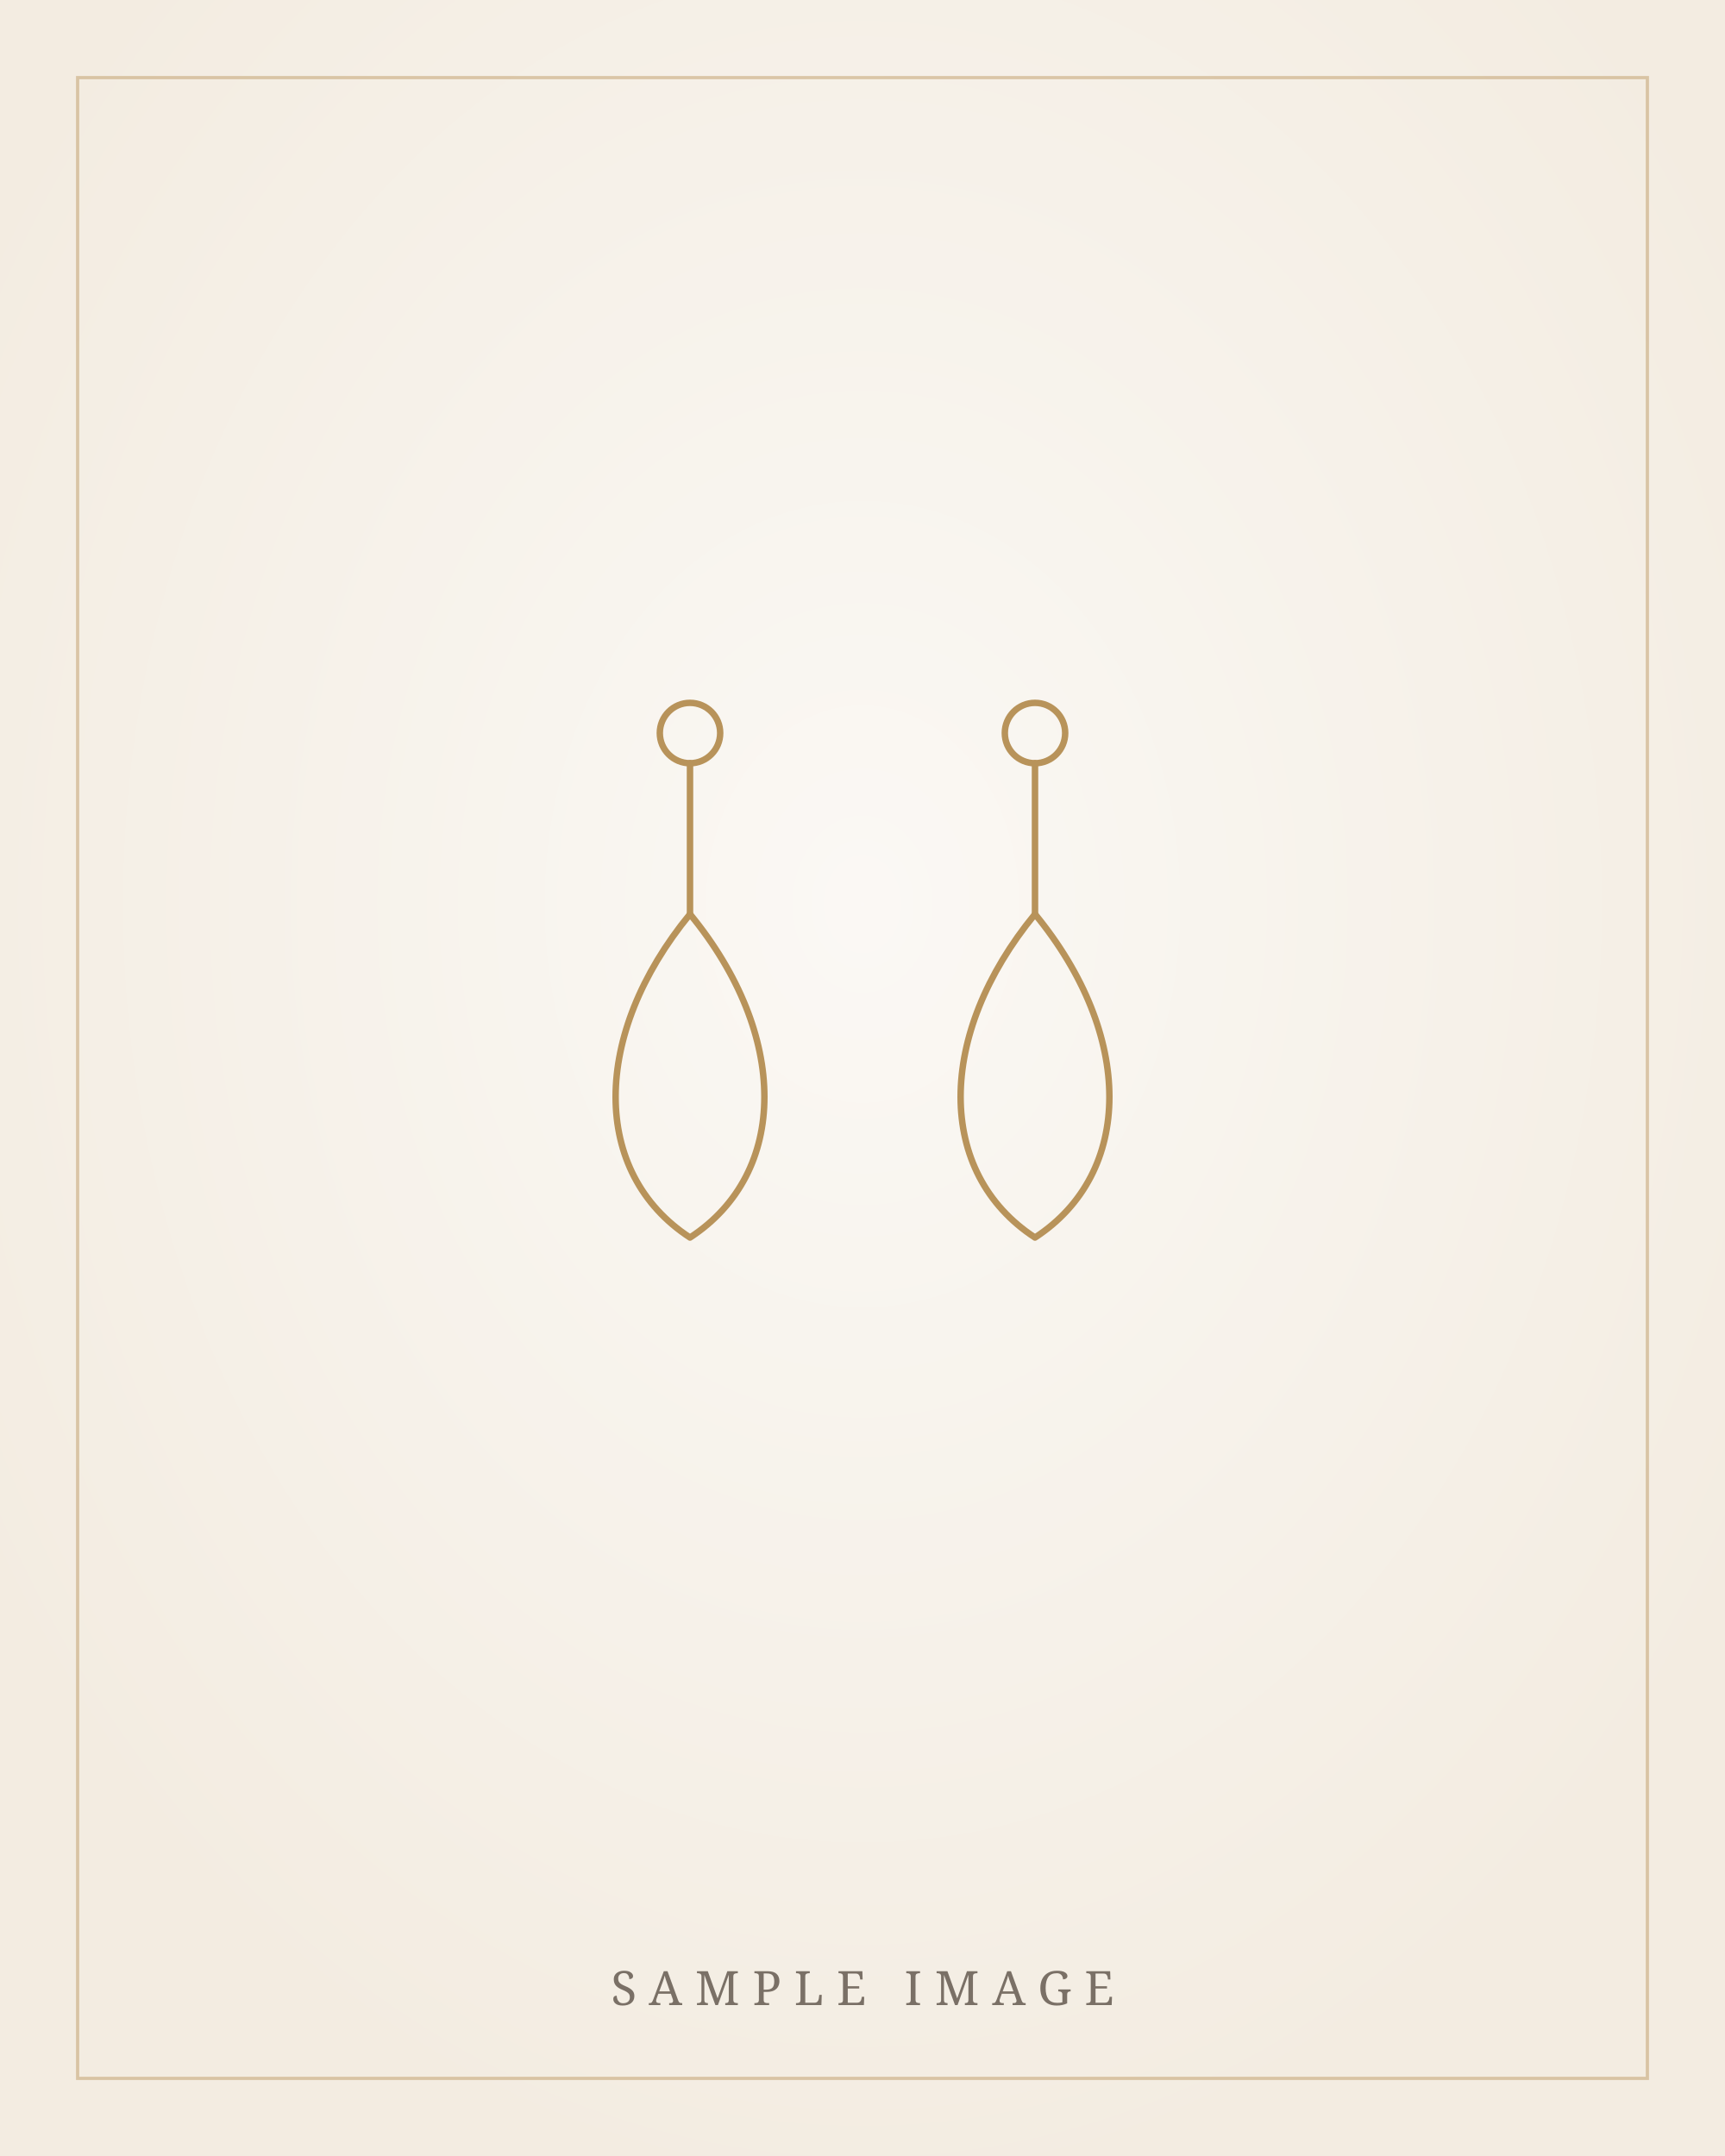
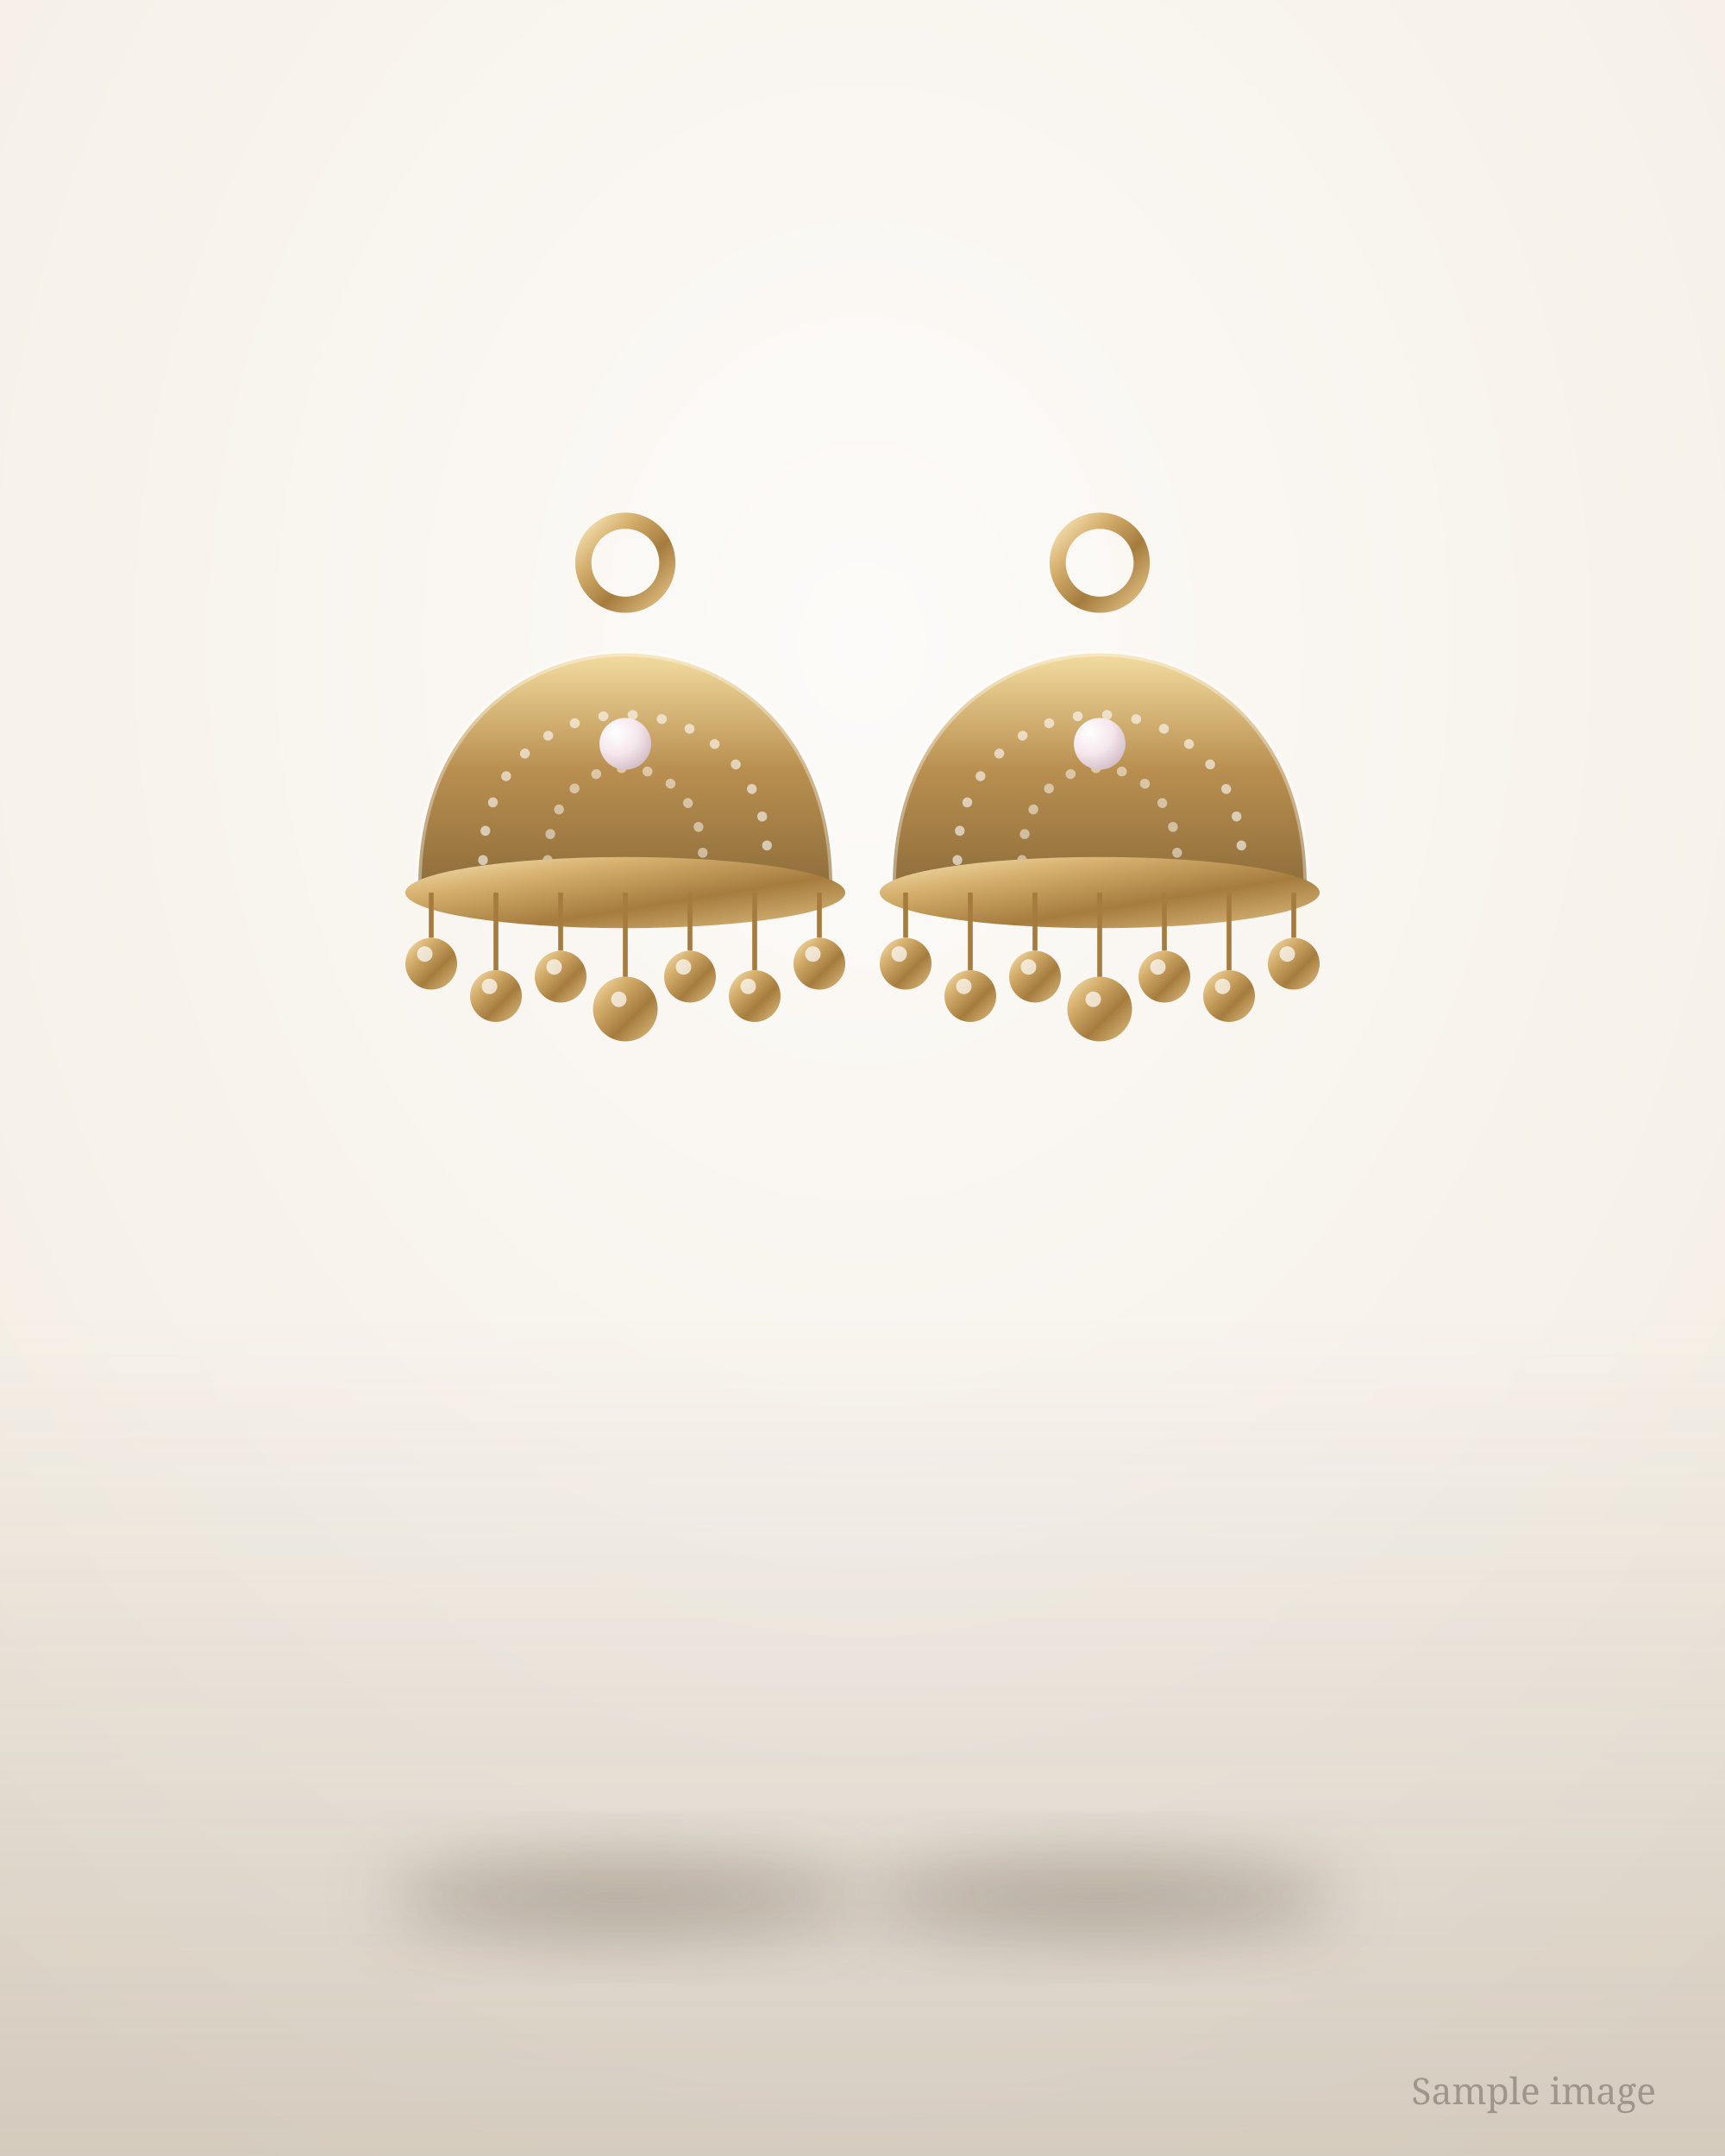
<svg xmlns="http://www.w3.org/2000/svg" viewBox="0 0 800 1000" role="img" aria-label="Sample earrings image">
  <defs>
-     <radialGradient id="g" cx="50%" cy="42%" r="60%">
-       <stop offset="0" stop-color="#ffffff" stop-opacity="0.65" />
-       <stop offset="1" stop-color="#ffffff" stop-opacity="0" />
+     <linearGradient id="gold" x1="0" y1="0" x2="1" y2="1">
+       <stop offset="0" stop-color="#F7E6B8" />
+       <stop offset=".28" stop-color="#D6B06E" />
+       <stop offset=".62" stop-color="#A57C3E" />
+       <stop offset="1" stop-color="#E2C184" />
+     </linearGradient>
+     <linearGradient id="goldV" x1="0" y1="0" x2="0" y2="1">
+       <stop offset="0" stop-color="#F3DCA0" />
+       <stop offset=".5" stop-color="#B98F50" />
+       <stop offset="1" stop-color="#8F6E3B" />
+     </linearGradient>
+     <radialGradient id="gem" cx=".32" cy=".28" r=".85">
+       <stop offset="0" stop-color="#FFFFFF" />
+       <stop offset=".5" stop-color="#F5E7EC" />
+       <stop offset="1" stop-color="#CDB6C0" />
    </radialGradient>
+     <radialGradient id="light" cx=".5" cy=".3" r=".8">
+       <stop offset="0" stop-color="#fff" stop-opacity=".8" />
+       <stop offset="1" stop-color="#fff" stop-opacity="0" />
+     </radialGradient>
+     <linearGradient id="table" x1="0" y1="0" x2="0" y2="1">
+       <stop offset="0" stop-color="#5A4630" stop-opacity="0" />
+       <stop offset="1" stop-color="#5A4630" stop-opacity=".2" />
+     </linearGradient>
+     <filter id="blur" x="-40%" y="-60%" width="180%" height="220%">
+       <feGaussianBlur stdDeviation="16" />
+     </filter>
+     <filter id="blur5" x="-20%" y="-20%" width="140%" height="140%">
+       <feGaussianBlur stdDeviation="5" />
+     </filter>
  </defs>
  <rect width="800" height="1000" fill="#F3ECE1" />
-   <rect width="800" height="1000" fill="url(#g)" />
-   <rect x="36" y="36" width="728" height="928" fill="none" stroke="#B8935A" stroke-opacity="0.45" stroke-width="1.5" />
-   <g fill="none" stroke="#B8935A" stroke-width="3" stroke-linecap="round" stroke-linejoin="round">
-     <circle cx="320" cy="340" r="14" />
-     <path d="M320 354v70" />
-     <path d="M320 424 c46 56 46 120 0 150 c-46 -30 -46 -94 0 -150z" />
-     <circle cx="480" cy="340" r="14" />
-     <path d="M480 354v70" />
-     <path d="M480 424 c46 56 46 120 0 150 c-46 -30 -46 -94 0 -150z" />
+   <rect width="800" height="1000" fill="url(#light)" />
+   <rect y="610" width="800" height="390" fill="url(#table)" />
+   <ellipse cx="290" cy="880" rx="110" ry="18" fill="#4A3826" opacity="0.3" filter="url(#blur)" />
+   <ellipse cx="510" cy="880" rx="110" ry="18" fill="#4A3826" opacity="0.3" filter="url(#blur)" />
+   <g transform="translate(290 300) scale(1.5) translate(-290 -300)">
+     <circle cx="290" cy="274" r="13" fill="none" stroke="url(#gold)" stroke-width="5" />
+     <path d="M226 374 C226 278 354 278 354 374Z" fill="url(#goldV)" />
+     <path d="M226 374 C226 278 354 278 354 374" fill="none" stroke="#fff" stroke-opacity=".35" stroke-width="2" />
+     <path d="M246 366 C246 306 334 306 334 366" fill="none" stroke="#fff" stroke-opacity=".6" stroke-width="3" stroke-linecap="round" stroke-dasharray="0.1 9" />
+     <path d="M266 366 C266 328 314 328 314 366" fill="none" stroke="#fff" stroke-opacity=".5" stroke-width="3" stroke-linecap="round" stroke-dasharray="0.1 8" />
+     <ellipse cx="290" cy="376" rx="68" ry="11" fill="url(#gold)" />
+     <circle cx="290" cy="330" r="8" fill="url(#gem)" />
+     <line x1="230" y1="376" x2="230" y2="390" stroke="#A57C3E" stroke-width="1.5" />
+     <circle cx="230" cy="398" r="8" fill="url(#gold)" />
+     <circle cx="228" cy="395" r="2.4" fill="#fff" opacity=".7" />
+     <line x1="250" y1="376" x2="250" y2="400" stroke="#A57C3E" stroke-width="1.5" />
+     <circle cx="250" cy="408" r="8" fill="url(#gold)" />
+     <circle cx="248" cy="405" r="2.4" fill="#fff" opacity=".7" />
+     <line x1="270" y1="376" x2="270" y2="394" stroke="#A57C3E" stroke-width="1.5" />
+     <circle cx="270" cy="402" r="8" fill="url(#gold)" />
+     <circle cx="268" cy="399" r="2.4" fill="#fff" opacity=".7" />
+     <line x1="290" y1="376" x2="290" y2="404" stroke="#A57C3E" stroke-width="1.5" />
+     <circle cx="290" cy="412" r="10" fill="url(#gold)" />
+     <circle cx="288" cy="409" r="2.4" fill="#fff" opacity=".7" />
+     <line x1="310" y1="376" x2="310" y2="394" stroke="#A57C3E" stroke-width="1.5" />
+     <circle cx="310" cy="402" r="8" fill="url(#gold)" />
+     <circle cx="308" cy="399" r="2.4" fill="#fff" opacity=".7" />
+     <line x1="330" y1="376" x2="330" y2="400" stroke="#A57C3E" stroke-width="1.5" />
+     <circle cx="330" cy="408" r="8" fill="url(#gold)" />
+     <circle cx="328" cy="405" r="2.4" fill="#fff" opacity=".7" />
+     <line x1="350" y1="376" x2="350" y2="390" stroke="#A57C3E" stroke-width="1.5" />
+     <circle cx="350" cy="398" r="8" fill="url(#gold)" />
+     <circle cx="348" cy="395" r="2.4" fill="#fff" opacity=".7" />
  </g>
-   <text x="400" y="930" text-anchor="middle" font-family="Georgia, serif" font-size="22" letter-spacing="6" fill="#7A7066">SAMPLE IMAGE</text>
+   <g transform="translate(510 300) scale(1.5) translate(-510 -300)">
+     <circle cx="510" cy="274" r="13" fill="none" stroke="url(#gold)" stroke-width="5" />
+     <path d="M446 374 C446 278 574 278 574 374Z" fill="url(#goldV)" />
+     <path d="M446 374 C446 278 574 278 574 374" fill="none" stroke="#fff" stroke-opacity=".35" stroke-width="2" />
+     <path d="M466 366 C466 306 554 306 554 366" fill="none" stroke="#fff" stroke-opacity=".6" stroke-width="3" stroke-linecap="round" stroke-dasharray="0.1 9" />
+     <path d="M486 366 C486 328 534 328 534 366" fill="none" stroke="#fff" stroke-opacity=".5" stroke-width="3" stroke-linecap="round" stroke-dasharray="0.1 8" />
+     <ellipse cx="510" cy="376" rx="68" ry="11" fill="url(#gold)" />
+     <circle cx="510" cy="330" r="8" fill="url(#gem)" />
+     <line x1="450" y1="376" x2="450" y2="390" stroke="#A57C3E" stroke-width="1.5" />
+     <circle cx="450" cy="398" r="8" fill="url(#gold)" />
+     <circle cx="448" cy="395" r="2.4" fill="#fff" opacity=".7" />
+     <line x1="470" y1="376" x2="470" y2="400" stroke="#A57C3E" stroke-width="1.5" />
+     <circle cx="470" cy="408" r="8" fill="url(#gold)" />
+     <circle cx="468" cy="405" r="2.4" fill="#fff" opacity=".7" />
+     <line x1="490" y1="376" x2="490" y2="394" stroke="#A57C3E" stroke-width="1.5" />
+     <circle cx="490" cy="402" r="8" fill="url(#gold)" />
+     <circle cx="488" cy="399" r="2.4" fill="#fff" opacity=".7" />
+     <line x1="510" y1="376" x2="510" y2="404" stroke="#A57C3E" stroke-width="1.5" />
+     <circle cx="510" cy="412" r="10" fill="url(#gold)" />
+     <circle cx="508" cy="409" r="2.4" fill="#fff" opacity=".7" />
+     <line x1="530" y1="376" x2="530" y2="394" stroke="#A57C3E" stroke-width="1.5" />
+     <circle cx="530" cy="402" r="8" fill="url(#gold)" />
+     <circle cx="528" cy="399" r="2.4" fill="#fff" opacity=".7" />
+     <line x1="550" y1="376" x2="550" y2="400" stroke="#A57C3E" stroke-width="1.5" />
+     <circle cx="550" cy="408" r="8" fill="url(#gold)" />
+     <circle cx="548" cy="405" r="2.4" fill="#fff" opacity=".7" />
+     <line x1="570" y1="376" x2="570" y2="390" stroke="#A57C3E" stroke-width="1.5" />
+     <circle cx="570" cy="398" r="8" fill="url(#gold)" />
+     <circle cx="568" cy="395" r="2.4" fill="#fff" opacity=".7" />
+   </g>
+   <text x="768" y="976" text-anchor="end" font-family="Georgia,serif" font-size="17" fill="#7A7066" opacity=".6">Sample image</text>
</svg>
